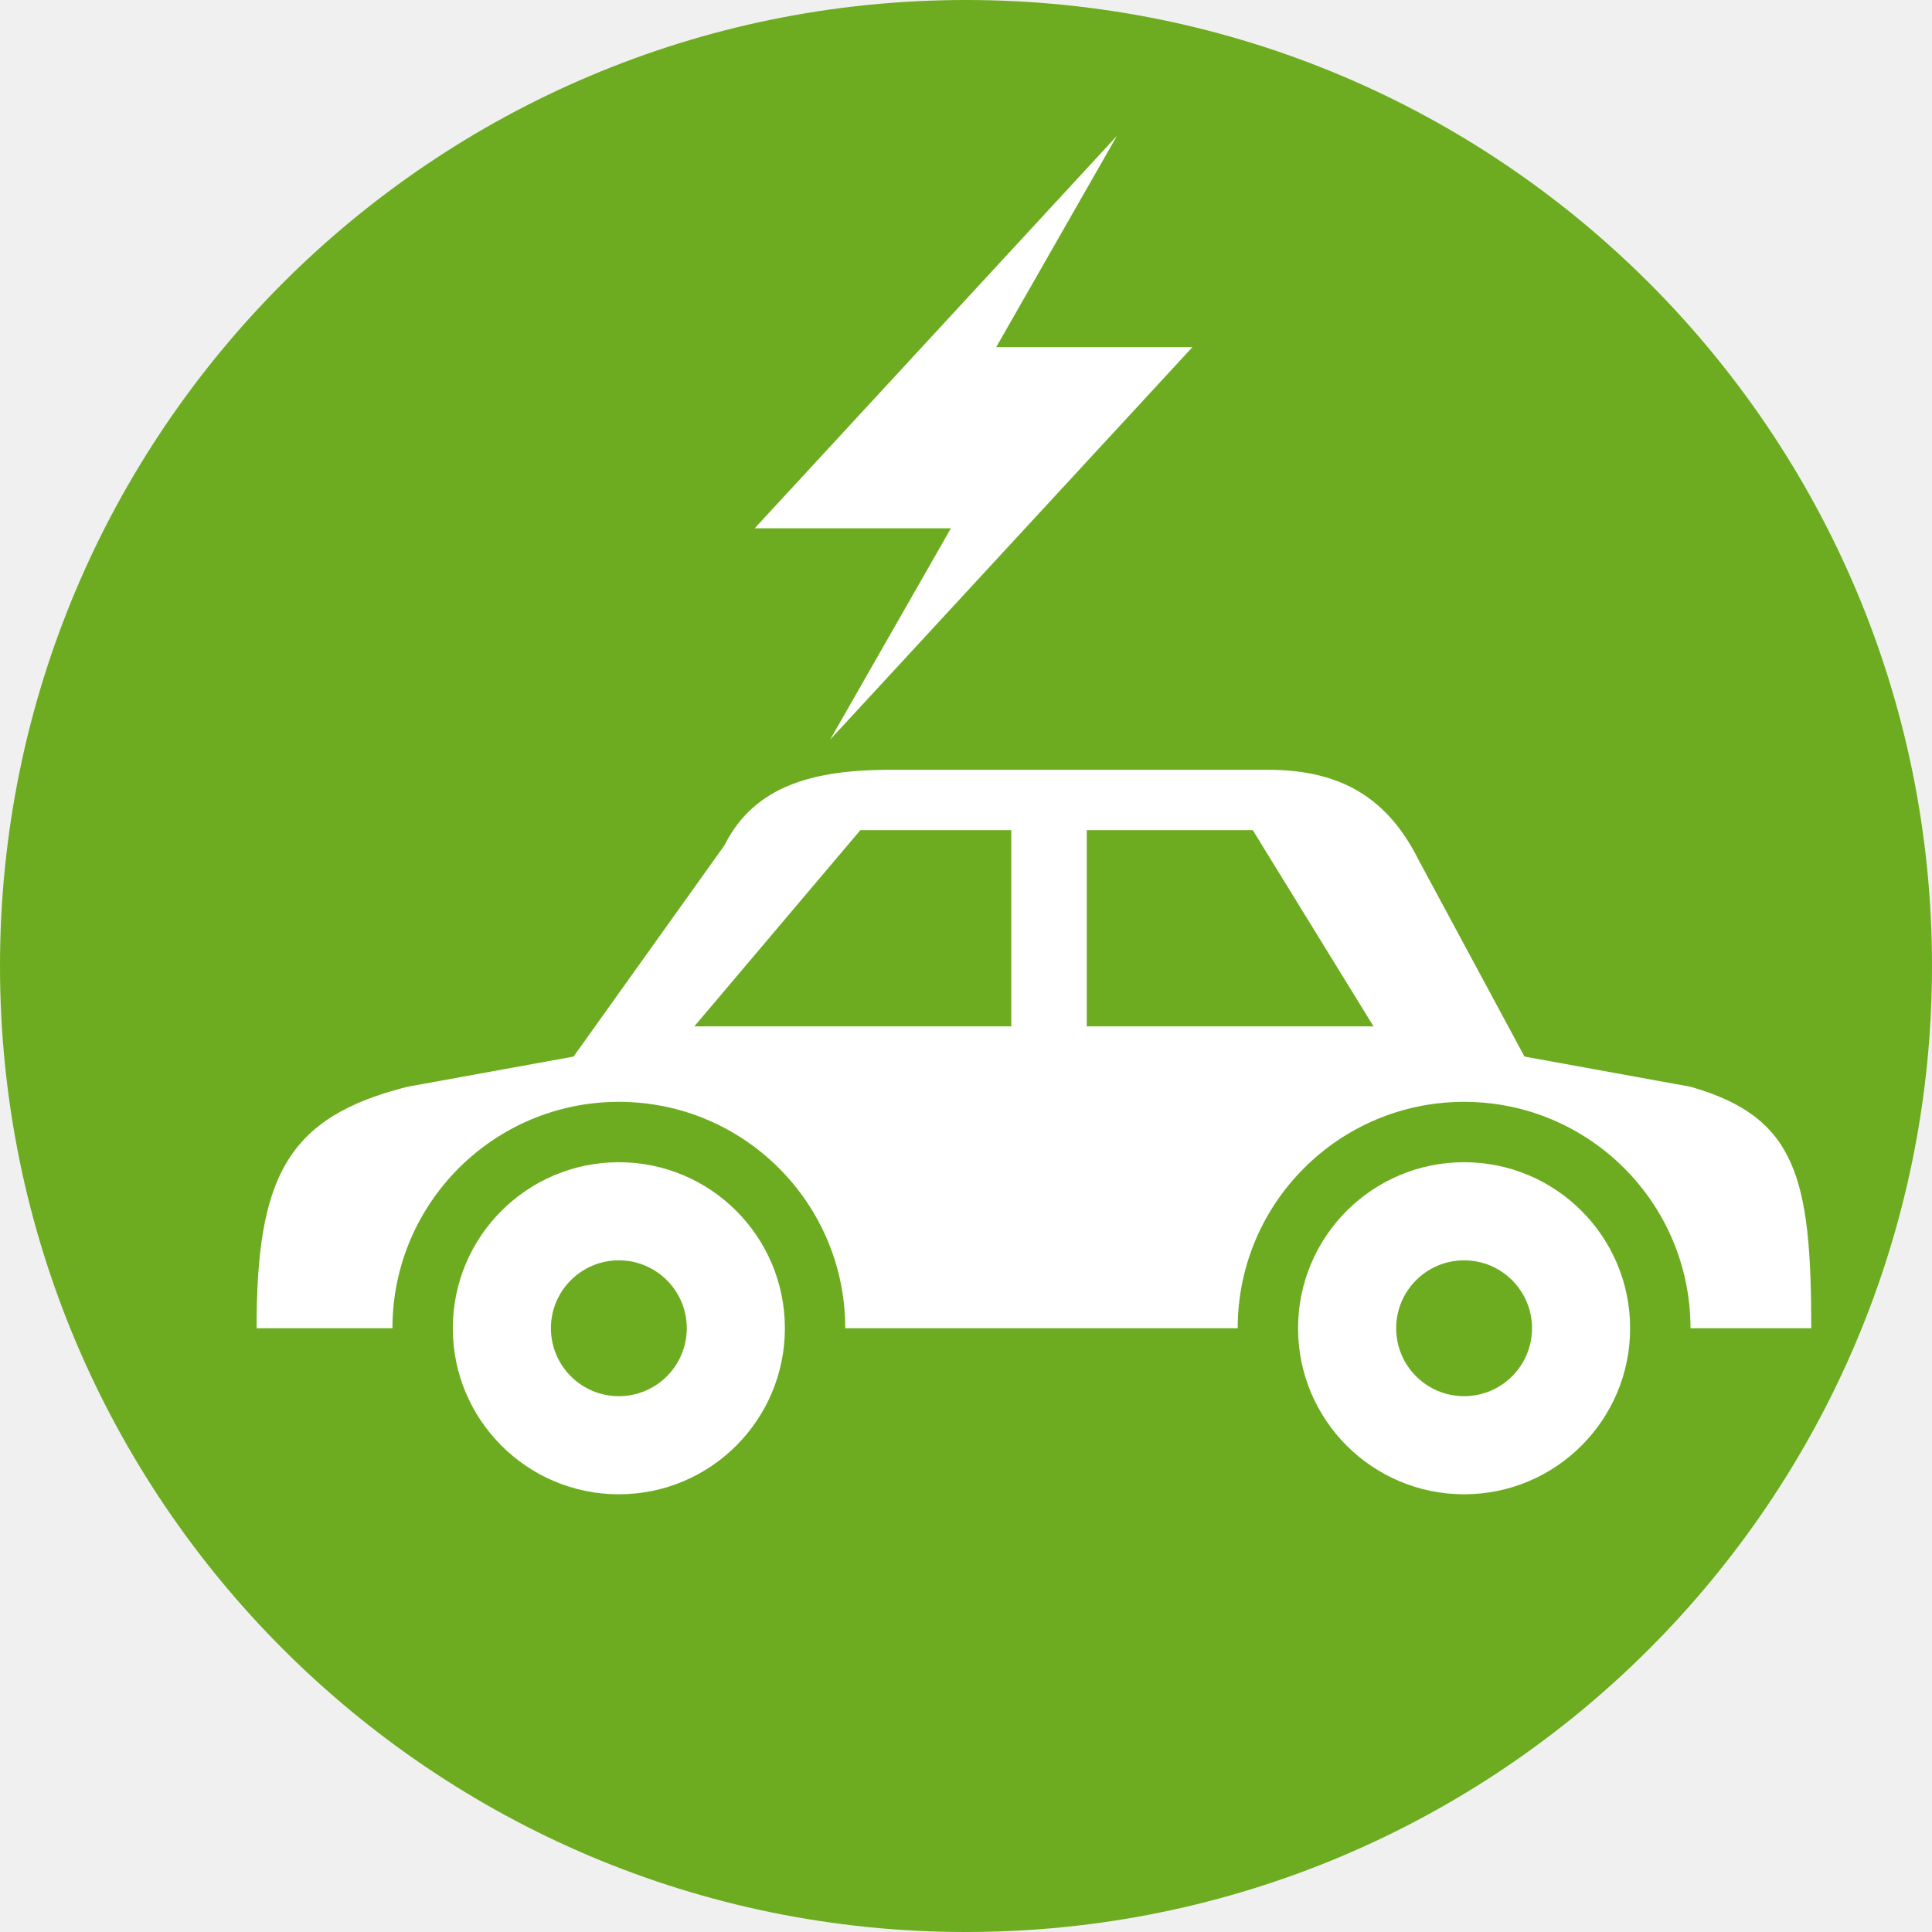
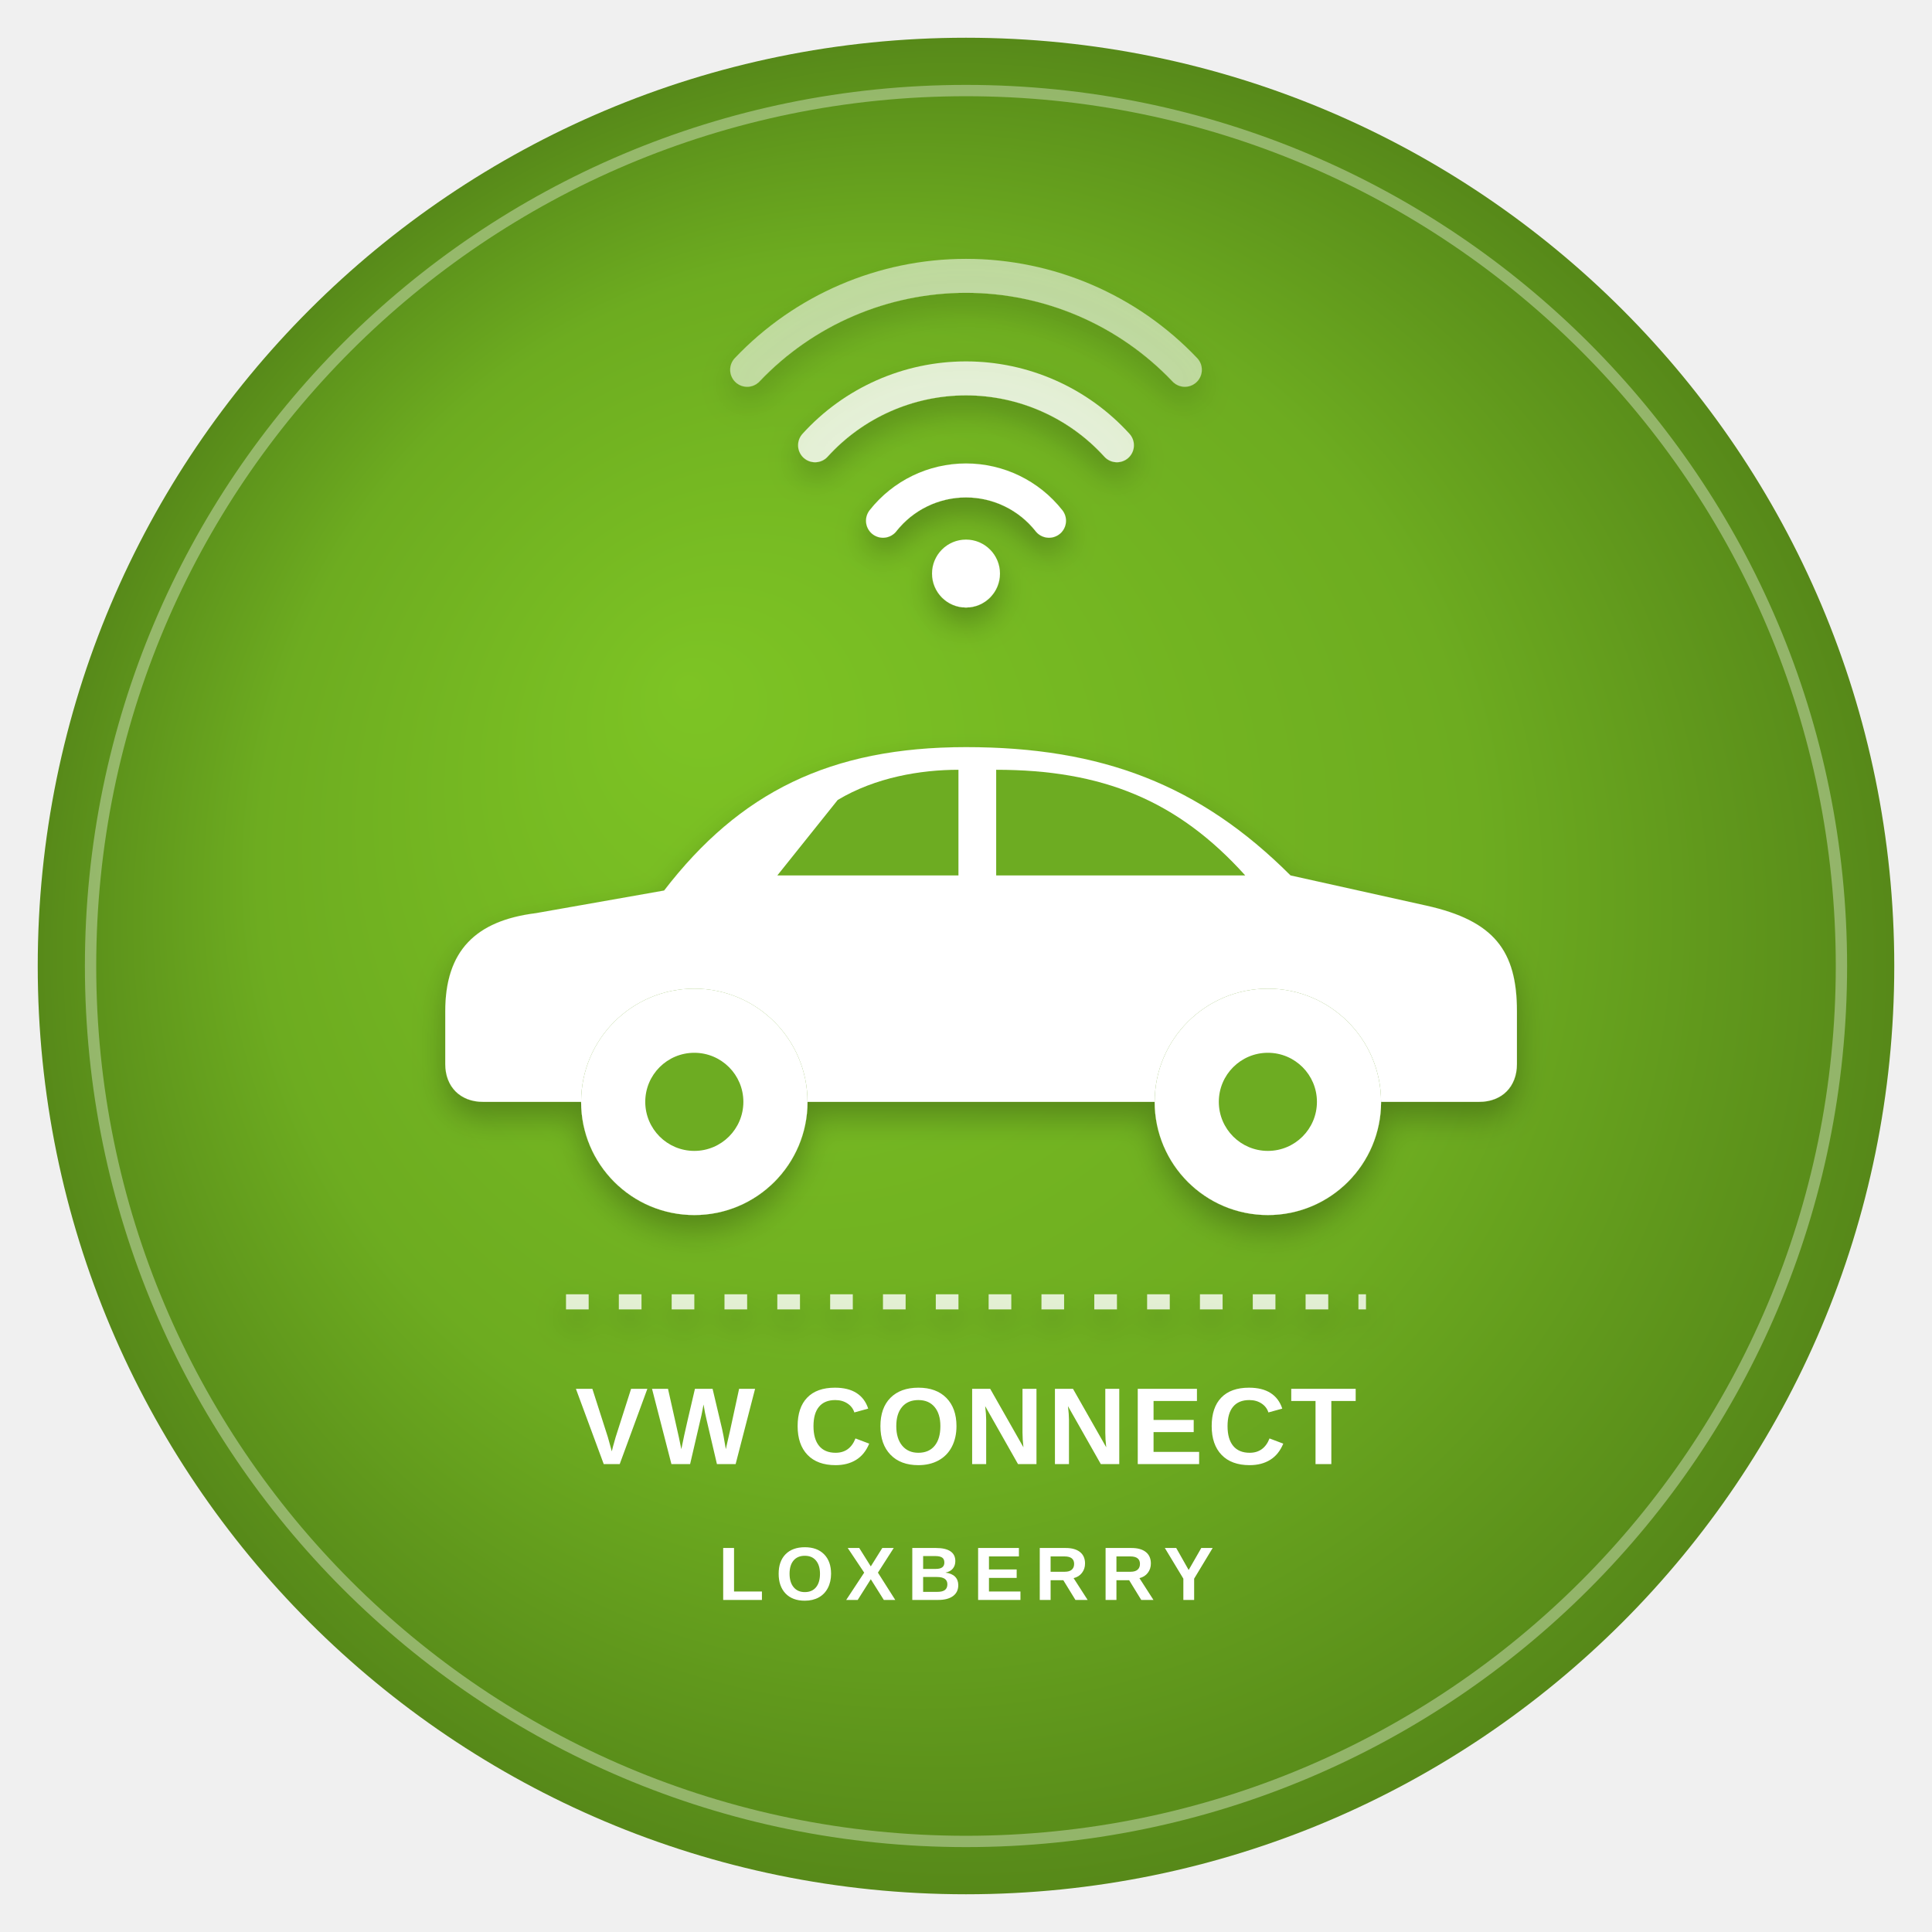
- <svg xmlns="http://www.w3.org/2000/svg" viewBox="0 0 128 128" width="128" height="128">
-   <circle cx="64" cy="64" r="64" fill="#6dac20" />
-   <path d="M 74 9 L 50 35 L 63 35 L 55 49 L 79 23 L 66 23 Z" fill="#ffffff" />
-   <path d="M 17 88            C 17 78 19 74 27 72            L 38 70            L 48 56            C 50 52 54 51 59 51            L 84 51            C 89 51 92 53 94 57            L 101 70            L 112 72            C 119 74 120 78 120 88            Z" fill="#ffffff" />
-   <path d="M 57 55 L 67 55 L 67 68 L 46 68 Z" fill="#6dac20" />
-   <path d="M 72 55 L 83 55 L 91 68 L 72 68 Z" fill="#6dac20" />
-   <circle cx="41" cy="88" r="15" fill="#6dac20" />
-   <circle cx="97" cy="88" r="15" fill="#6dac20" />
-   <circle cx="41" cy="88" r="11" fill="#ffffff" />
-   <circle cx="97" cy="88" r="11" fill="#ffffff" />
-   <circle cx="41" cy="88" r="4.5" fill="#6dac20" />
-   <circle cx="97" cy="88" r="4.5" fill="#6dac20" />
+ <svg xmlns="http://www.w3.org/2000/svg" width="512" height="512" viewBox="0 0 512 512" version="1.1">
+   <defs>
+     <radialGradient id="bg-grad" cx="50%" cy="50%" r="50%" fx="35%" fy="35%">
+       <stop offset="0%" stop-color="#7dc424" />
+       <stop offset="65%" stop-color="#6dac20" />
+       <stop offset="100%" stop-color="#568819" />
+     </radialGradient>
+     <filter id="shadow" x="-10%" y="-10%" width="120%" height="120%">
+       <feDropShadow dx="0" dy="4" stdDeviation="4" flood-color="#000000" flood-opacity="0.25" />
+     </filter>
+   </defs>
+   <circle cx="256" cy="256" r="246" fill="url(#bg-grad)" />
+   <circle cx="256" cy="256" r="232" fill="none" stroke="#ffffff" stroke-opacity="0.35" stroke-width="3" />
+   <g filter="url(#shadow)" fill="#ffffff">
+     <g transform="translate(256, 152)">
+       <circle cx="0" cy="0" r="9" fill="#ffffff" />
+       <path d="M -22 -14 A 28 28 0 0 1 22 -14" fill="none" stroke="#ffffff" stroke-width="9" stroke-linecap="round" />
+       <path d="M -40 -34 A 54 54 0 0 1 40 -34" fill="none" stroke="#ffffff" stroke-width="9" stroke-linecap="round" opacity="0.8" />
+       <path d="M -58 -54 A 80 80 0 0 1 58 -54" fill="none" stroke="#ffffff" stroke-width="9" stroke-linecap="round" opacity="0.55" />
+     </g>
+     <path d="M 118 268              C 118 252 126 244 142 242              L 176 236              C 196 210 220 198 256 198              C 292 198 318 208 342 232              L 378 240              C 396 244 402 252 402 268              L 402 282              C 402 288 398 292 392 292              L 366 292              A 30 30 0 0 0 306 292              L 214 292              A 30 30 0 0 0 154 292              L 128 292              C 122 292 118 288 118 282              Z" fill="#ffffff" />
+     <path d="M 206 232 L 222 212 C 232 206 244 204 254 204 L 254 232 Z" fill="#6dac20" />
+     <path d="M 264 204 C 292 204 312 212 330 232 L 264 232 Z" fill="#6dac20" />
+     <circle cx="184" cy="292" r="30" fill="#ffffff" />
+     <circle cx="184" cy="292" r="13" fill="#6dac20" />
+     <circle cx="336" cy="292" r="30" fill="#ffffff" />
+     <circle cx="336" cy="292" r="13" fill="#6dac20" />
+     <path d="M 150 345 L 362 345" stroke="#ffffff" stroke-width="4" stroke-dasharray="6 8" opacity="0.8" />
+   </g>
+   <text x="256" y="388" text-anchor="middle" fill="#ffffff" font-family="Arial, sans-serif" font-weight="900" font-size="29" letter-spacing="1">VW CONNECT</text>
+   <text x="256" y="424" text-anchor="middle" fill="#ffffff" font-family="Arial, sans-serif" font-weight="bold" font-size="20" letter-spacing="3">LOXBERRY</text>
</svg>
